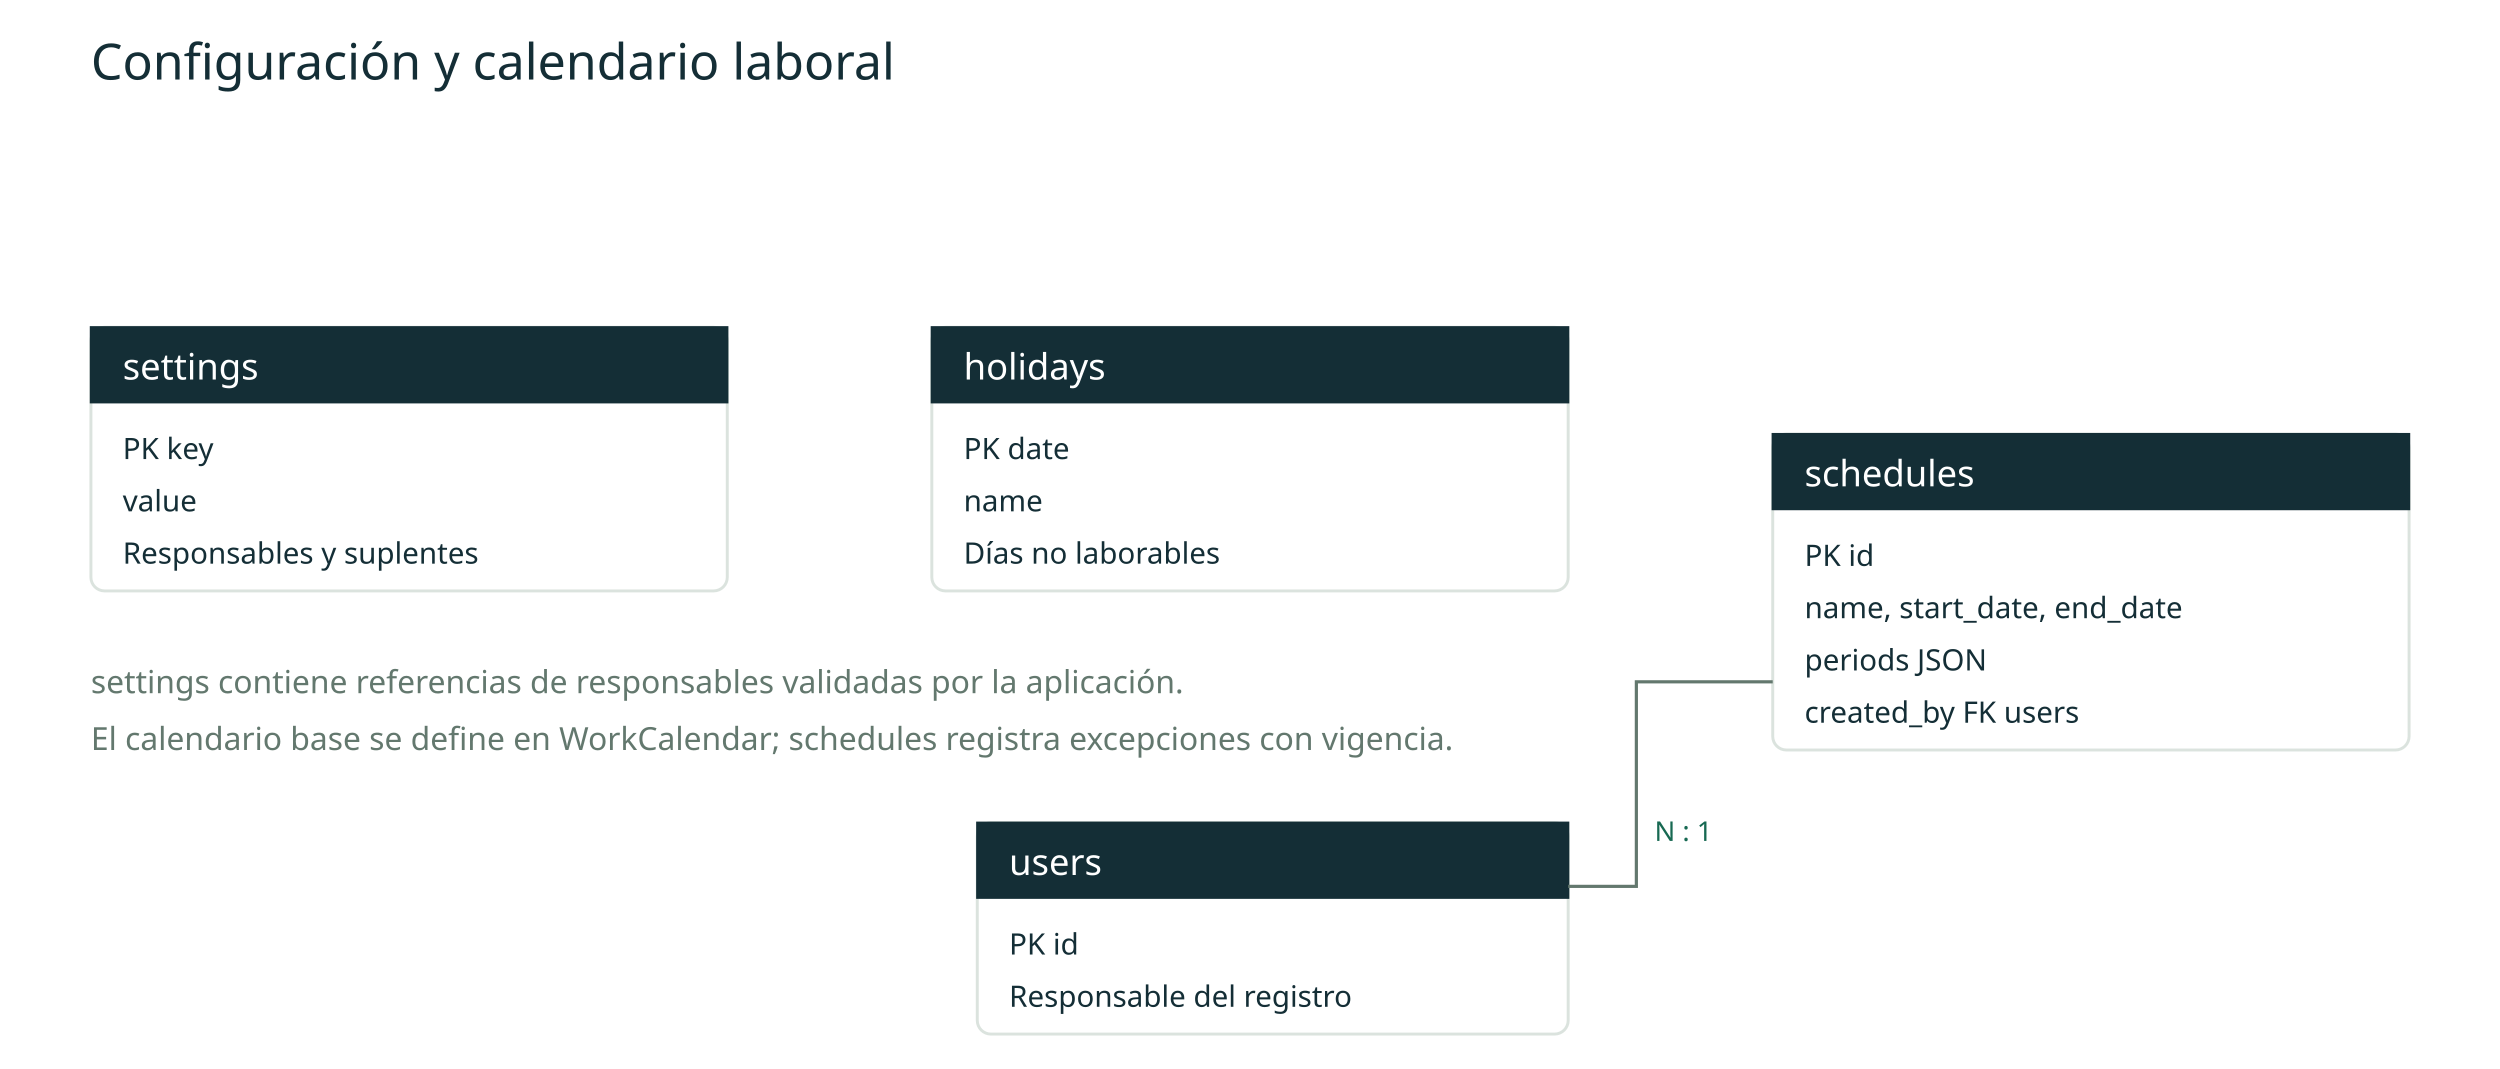
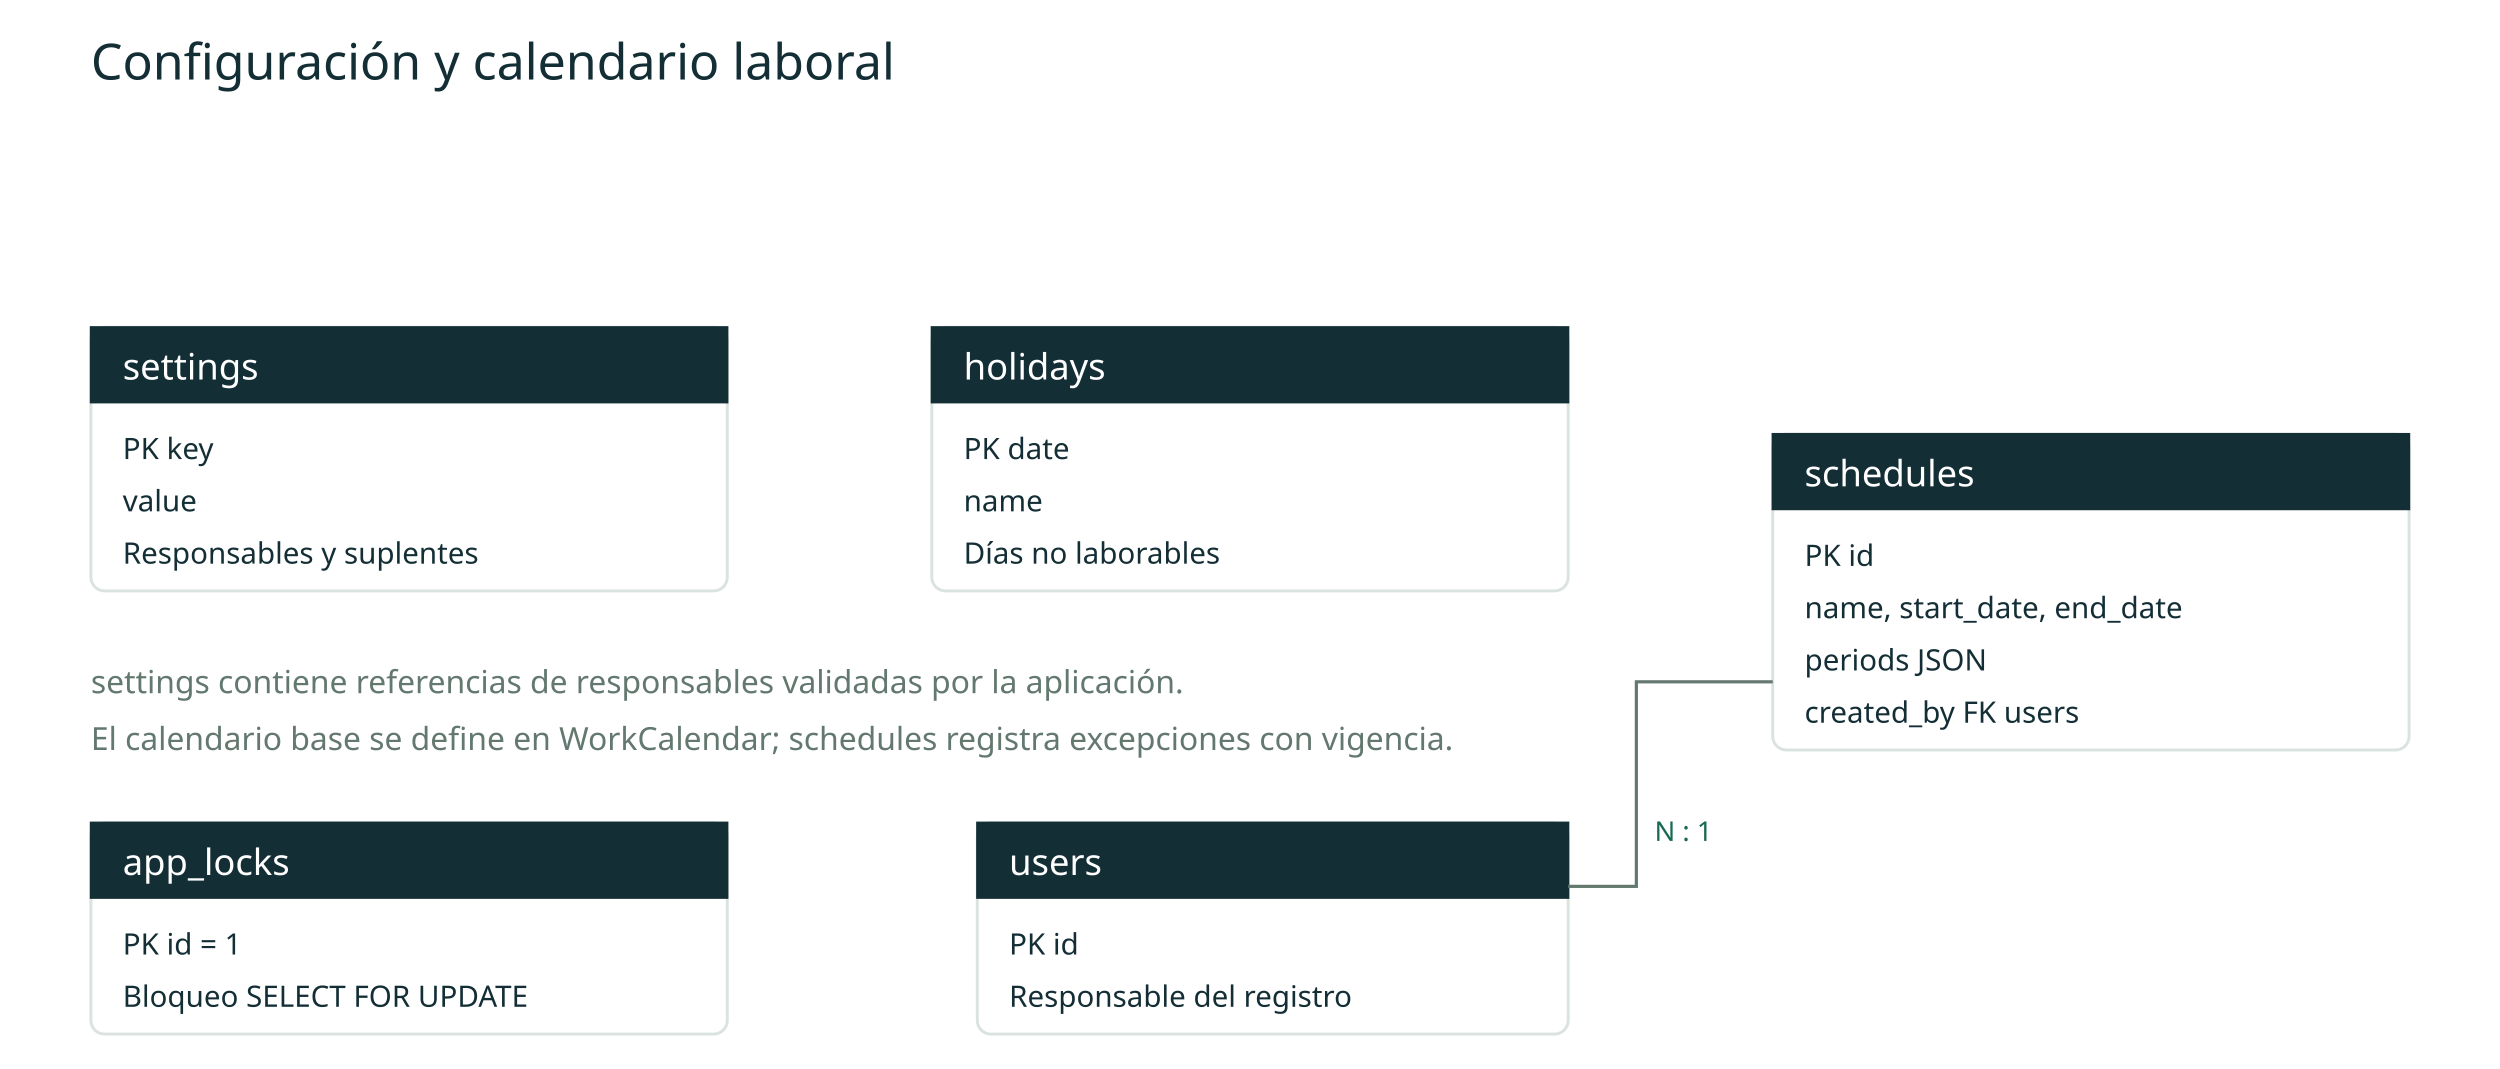
<svg xmlns="http://www.w3.org/2000/svg" width="1100" height="470" preserveAspectRatio="xMinYMin meet" viewBox="0 0 1100 470" version="1.0" fill-rule="evenodd">
  <clipPath id="clip">
    <rect x="0" y="0" width="1100" height="470" />
  </clipPath>
  <g id="group" transform="scale(1,-1) translate(0,-470)" style="clip-path: url(#clip)">
    <g transform="">
      <rect x="40" y="210" width="280" height="116" rx="6" ry="6" style="stroke: rgb(86%,89%,87%); stroke-linecap: butt; stroke-width: 1.3; fill: rgb(100%,100%,100%); fill-rule: evenodd;" />
      <rect x="40" y="293" width="280" height="33" style="stroke: rgb(8%,18%,21%); stroke-linecap: butt; stroke-width: 1; fill: rgb(8%,18%,21%); fill-rule: evenodd;" />
      <text x="54" y="303" style="font-family: SegoeBold; font-size: 16px;fill: rgb(100%,100%,100%); stroke:none;" transform="translate(0,606) scale(1,-1)">settings</text>
      <text x="54" y="268" style="font-family: Segoe; font-size: 13px;fill: rgb(8%,18%,21%); stroke:none;" transform="translate(0,536) scale(1,-1)">PK key</text>
      <text x="54" y="245" style="font-family: Segoe; font-size: 13px;fill: rgb(8%,18%,21%); stroke:none;" transform="translate(0,490) scale(1,-1)">value</text>
      <text x="54" y="222" style="font-family: Segoe; font-size: 13px;fill: rgb(8%,18%,21%); stroke:none;" transform="translate(0,444) scale(1,-1)">Responsables y suplentes</text>
      <rect x="410" y="210" width="280" height="116" rx="6" ry="6" style="stroke: rgb(86%,89%,87%); stroke-linecap: butt; stroke-width: 1.3; fill: rgb(100%,100%,100%); fill-rule: evenodd;" />
      <rect x="410" y="293" width="280" height="33" style="stroke: rgb(8%,18%,21%); stroke-linecap: butt; stroke-width: 1; fill: rgb(8%,18%,21%); fill-rule: evenodd;" />
      <text x="424" y="303" style="font-family: SegoeBold; font-size: 16px;fill: rgb(100%,100%,100%); stroke:none;" transform="translate(0,606) scale(1,-1)">holidays</text>
      <text x="424" y="268" style="font-family: Segoe; font-size: 13px;fill: rgb(8%,18%,21%); stroke:none;" transform="translate(0,536) scale(1,-1)">PK date</text>
      <text x="424" y="245" style="font-family: Segoe; font-size: 13px;fill: rgb(8%,18%,21%); stroke:none;" transform="translate(0,490) scale(1,-1)">name</text>
      <text x="424" y="222" style="font-family: Segoe; font-size: 13px;fill: rgb(8%,18%,21%); stroke:none;" transform="translate(0,444) scale(1,-1)">Días no laborables</text>
      <rect x="780" y="140" width="280" height="139" rx="6" ry="6" style="stroke: rgb(86%,89%,87%); stroke-linecap: butt; stroke-width: 1.3; fill: rgb(100%,100%,100%); fill-rule: evenodd;" />
      <rect x="780" y="246" width="280" height="33" style="stroke: rgb(8%,18%,21%); stroke-linecap: butt; stroke-width: 1; fill: rgb(8%,18%,21%); fill-rule: evenodd;" />
      <text x="794" y="256" style="font-family: SegoeBold; font-size: 16px;fill: rgb(100%,100%,100%); stroke:none;" transform="translate(0,512) scale(1,-1)">schedules</text>
      <text x="794" y="221" style="font-family: Segoe; font-size: 13px;fill: rgb(8%,18%,21%); stroke:none;" transform="translate(0,442) scale(1,-1)">PK id</text>
      <text x="794" y="198" style="font-family: Segoe; font-size: 13px;fill: rgb(8%,18%,21%); stroke:none;" transform="translate(0,396) scale(1,-1)">name, start_date, end_date</text>
      <text x="794" y="175" style="font-family: Segoe; font-size: 13px;fill: rgb(8%,18%,21%); stroke:none;" transform="translate(0,350) scale(1,-1)">periods JSON</text>
      <text x="794" y="152" style="font-family: Segoe; font-size: 13px;fill: rgb(8%,18%,21%); stroke:none;" transform="translate(0,304) scale(1,-1)">created_by FK users</text>
      <rect x="430" y="15" width="260" height="93" rx="6" ry="6" style="stroke: rgb(86%,89%,87%); stroke-linecap: butt; stroke-width: 1.3; fill: rgb(100%,100%,100%); fill-rule: evenodd;" />
      <rect x="430" y="75" width="260" height="33" style="stroke: rgb(8%,18%,21%); stroke-linecap: butt; stroke-width: 1; fill: rgb(8%,18%,21%); fill-rule: evenodd;" />
      <text x="444" y="85" style="font-family: SegoeBold; font-size: 16px;fill: rgb(100%,100%,100%); stroke:none;" transform="translate(0,170) scale(1,-1)">users</text>
      <text x="444" y="50" style="font-family: Segoe; font-size: 13px;fill: rgb(8%,18%,21%); stroke:none;" transform="translate(0,100) scale(1,-1)">PK id</text>
      <text x="444" y="27" style="font-family: Segoe; font-size: 13px;fill: rgb(8%,18%,21%); stroke:none;" transform="translate(0,54) scale(1,-1)">Responsable del registro</text>
+       <rect x="40" y="15" width="280" height="93" rx="6" ry="6" style="stroke: rgb(86%,89%,87%); stroke-linecap: butt; stroke-width: 1.3; fill: rgb(100%,100%,100%); fill-rule: evenodd;" />
+       <rect x="40" y="75" width="280" height="33" style="stroke: rgb(8%,18%,21%); stroke-linecap: butt; stroke-width: 1; fill: rgb(8%,18%,21%); fill-rule: evenodd;" />
+       <text x="54" y="85" style="font-family: SegoeBold; font-size: 16px;fill: rgb(100%,100%,100%); stroke:none;" transform="translate(0,170) scale(1,-1)">app_locks</text>
+       <text x="54" y="50" style="font-family: Segoe; font-size: 13px;fill: rgb(8%,18%,21%); stroke:none;" transform="translate(0,100) scale(1,-1)">PK id = 1</text>
+       <text x="54" y="27" style="font-family: Segoe; font-size: 13px;fill: rgb(8%,18%,21%); stroke:none;" transform="translate(0,54) scale(1,-1)">Bloqueo SELECT FOR UPDATE</text>
      <polyline points="780 170, 720 170, 720 80, 690 80" style="stroke: rgb(39%,47%,43%); stroke-linecap: butt; stroke-width: 1.4; fill: None; fill-rule: evenodd;" />
      <text x="728" y="100" style="font-family: Segoe; font-size: 12px;fill: rgb(9%,41%,32%); stroke:none;" transform="translate(0,200) scale(1,-1)">N : 1</text>
      <text x="40" y="435" style="font-family: SegoeBold; font-size: 22px;fill: rgb(8%,18%,21%); stroke:none;" transform="translate(0,870) scale(1,-1)">Configuración y calendario laboral</text>
      <text x="40" y="165" style="font-family: Segoe; font-size: 14px;fill: rgb(39%,47%,43%); stroke:none;" transform="translate(0,330) scale(1,-1)">settings contiene referencias de responsables validadas por la aplicación.</text>
      <text x="40" y="140" style="font-family: Segoe; font-size: 14px;fill: rgb(39%,47%,43%); stroke:none;" transform="translate(0,280) scale(1,-1)">El calendario base se define en WorkCalendar; schedules registra excepciones con vigencia.</text>
    </g>
  </g>
</svg>
